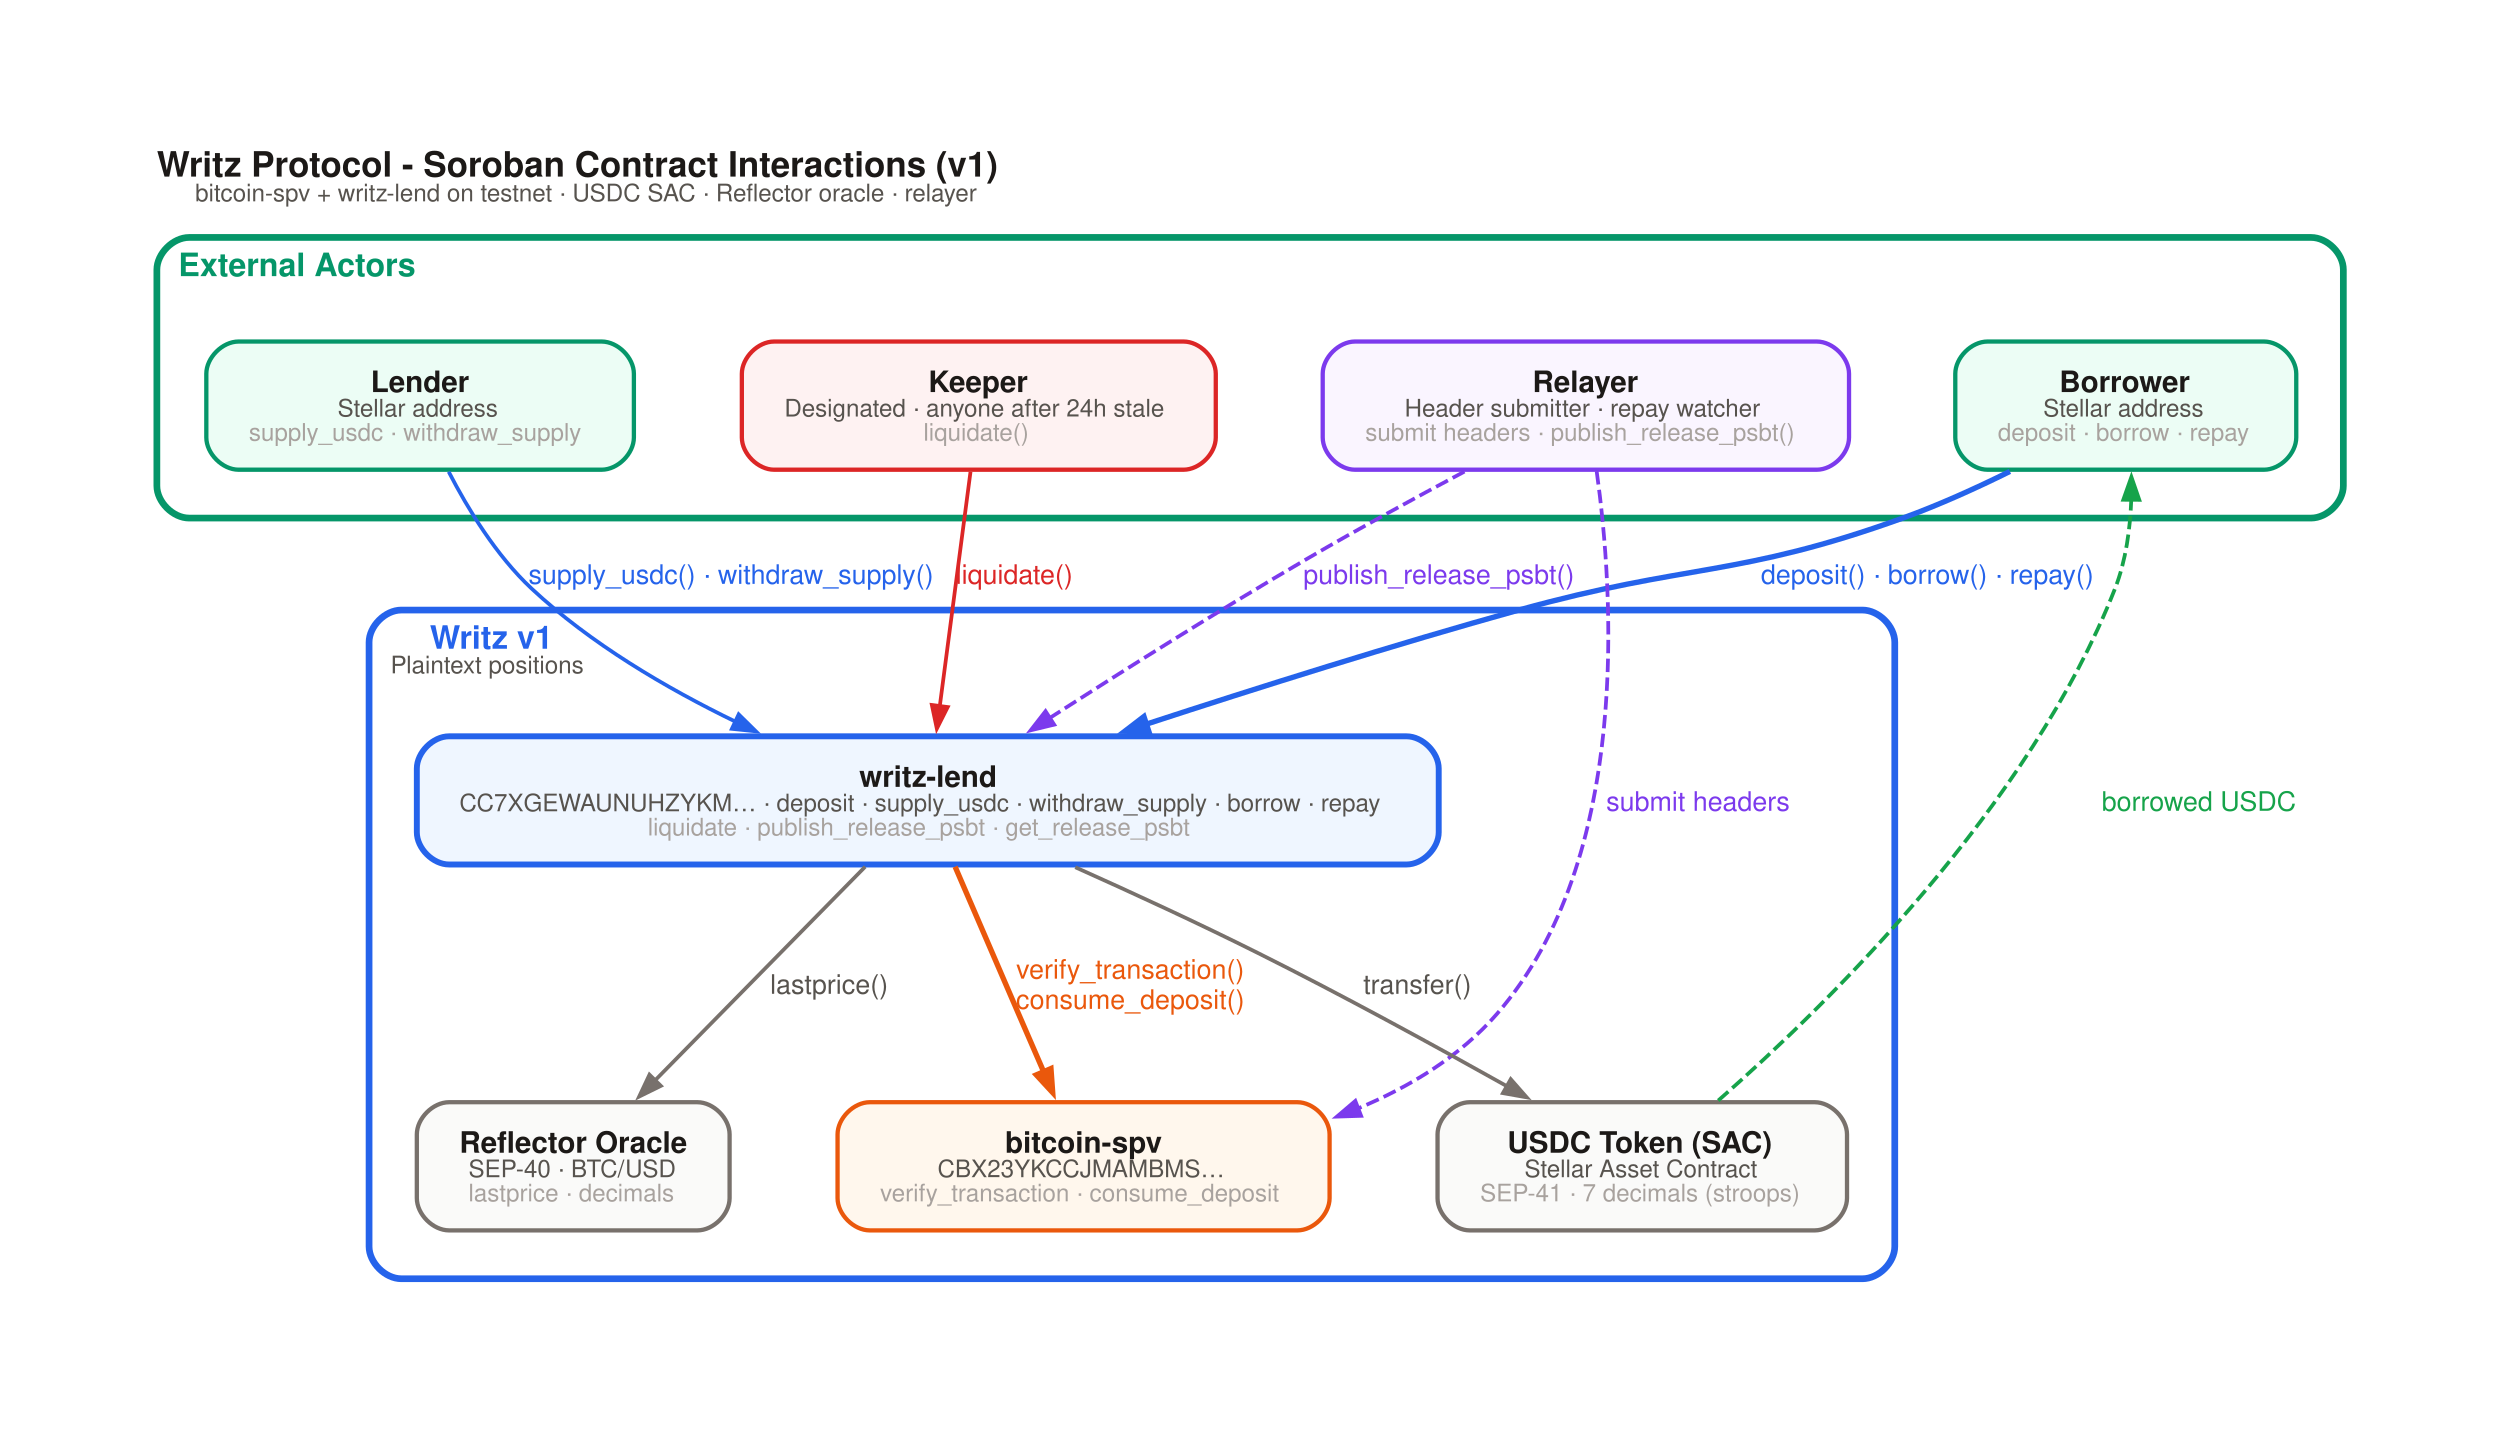
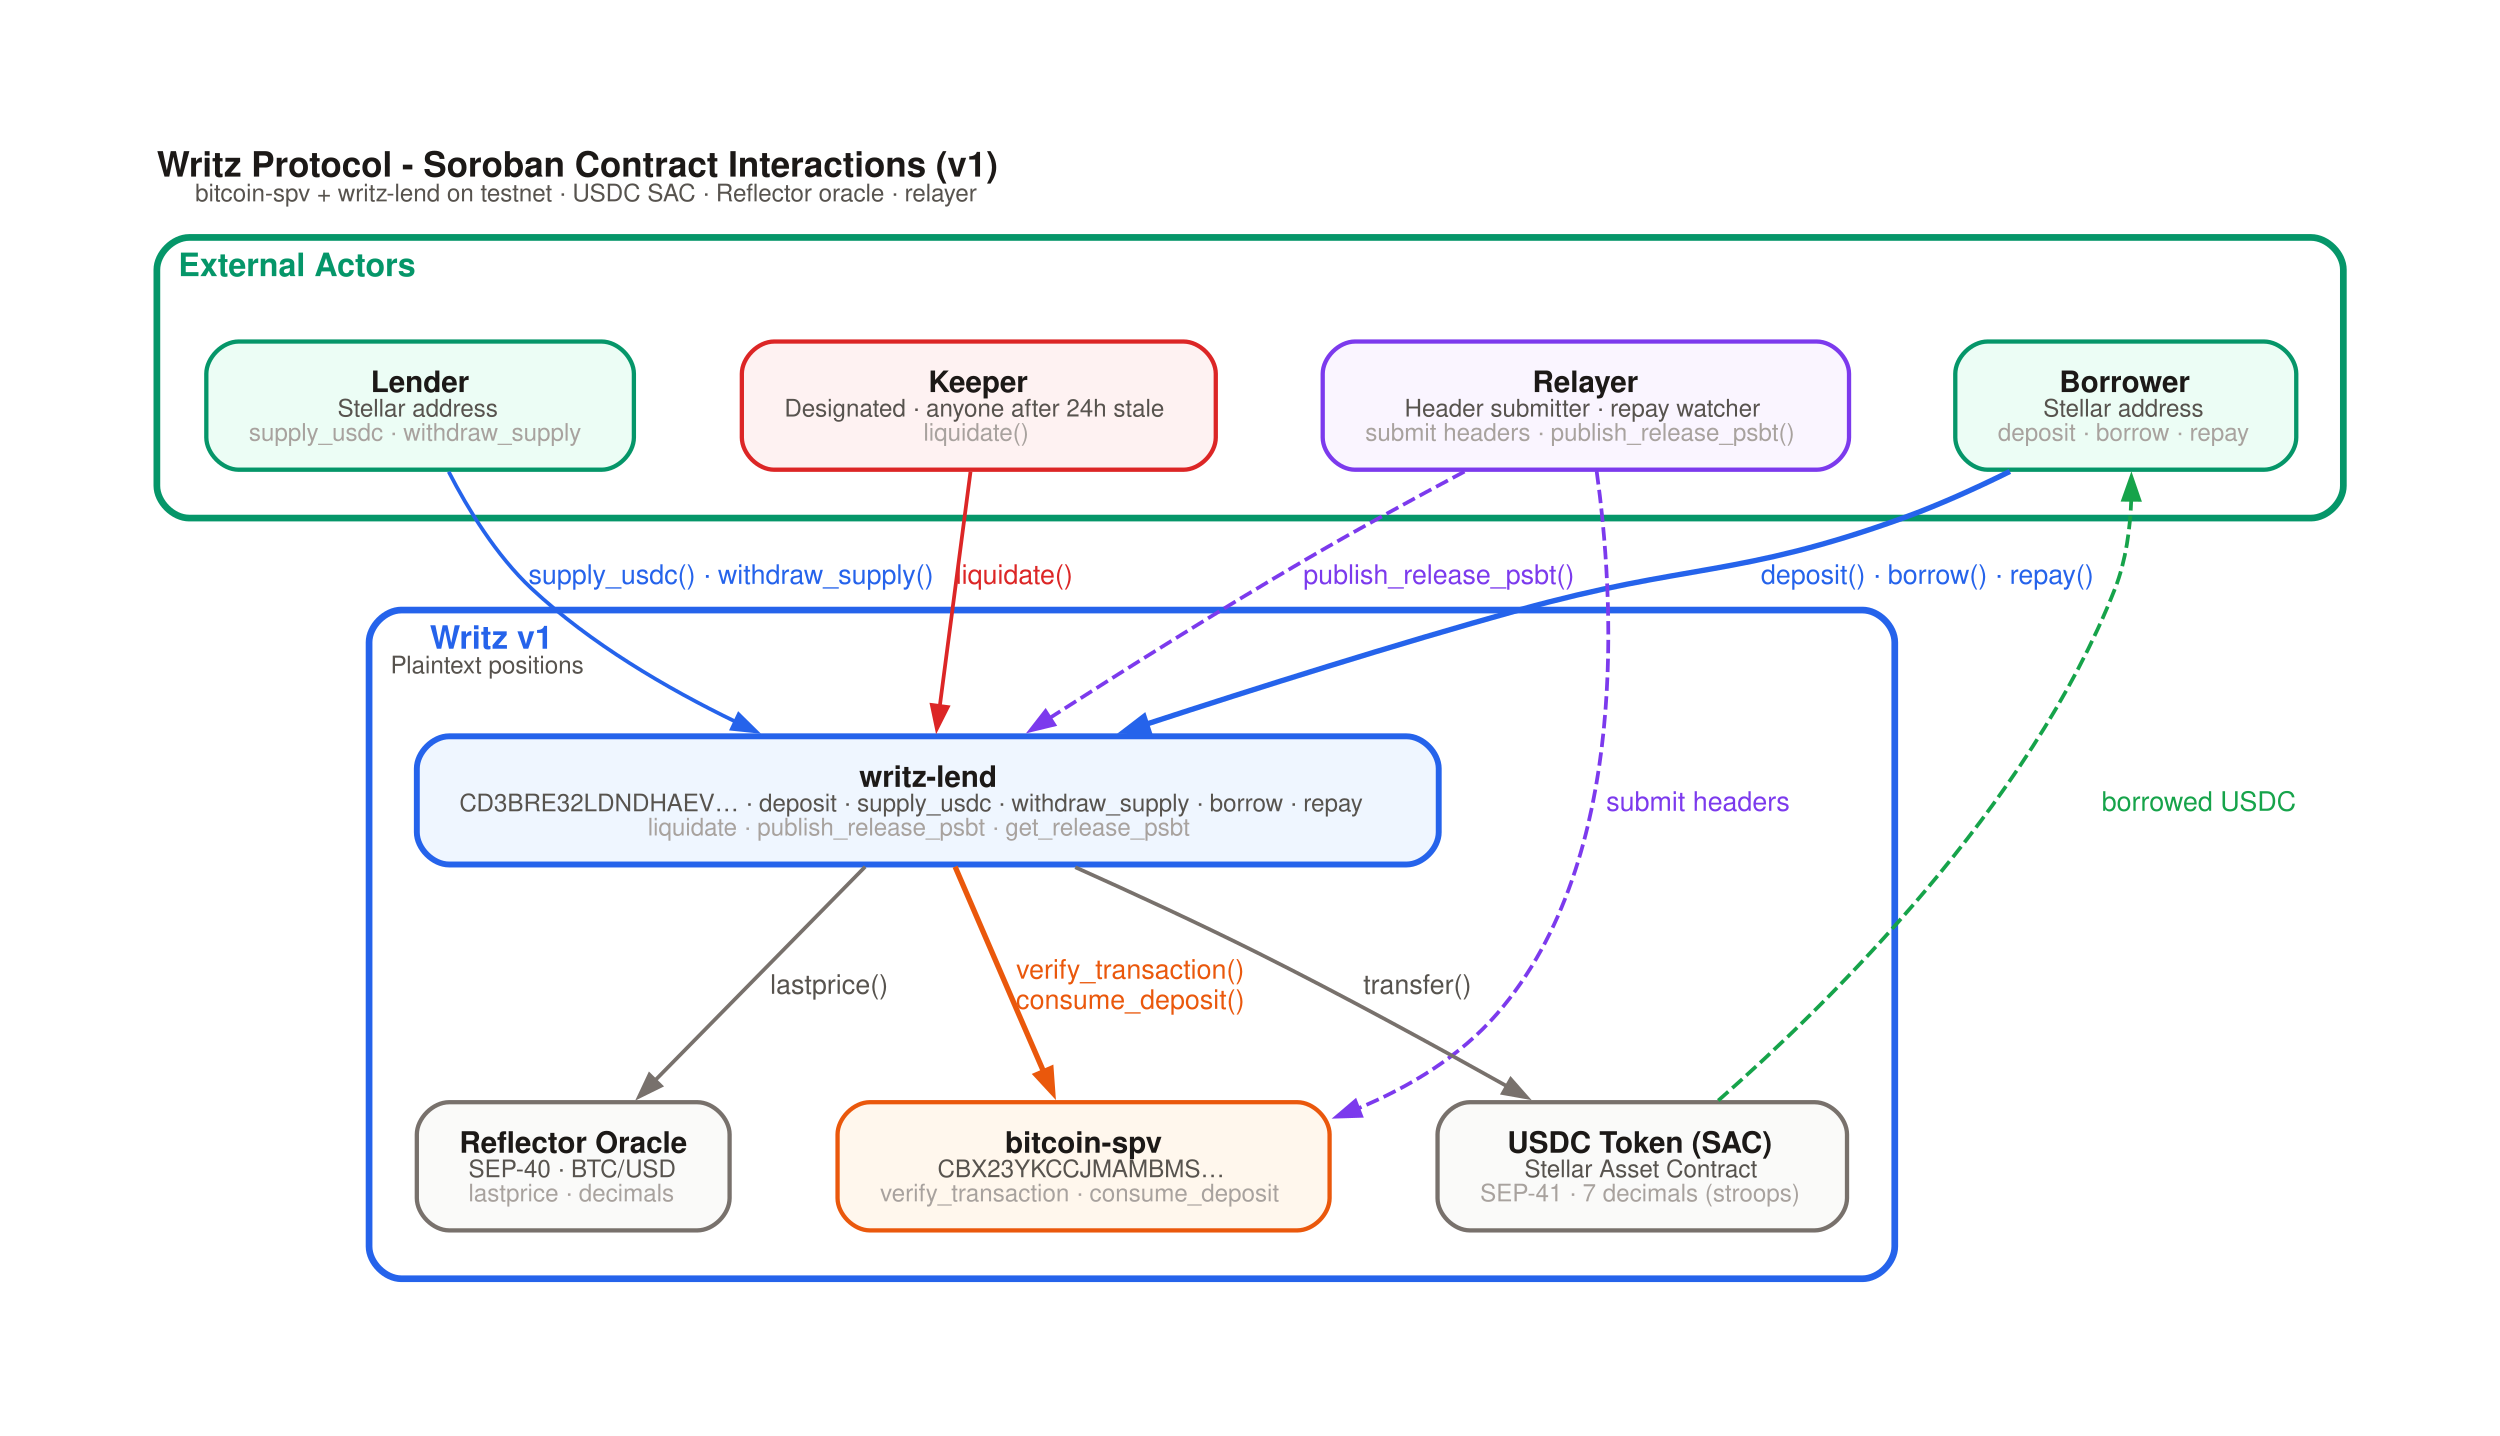
<svg xmlns="http://www.w3.org/2000/svg" width="1939pt" height="1113pt" viewBox="0.00 0.00 1939.00 1113.00">
  <g id="graph0" class="graph" transform="scale(2.08333 2.08333) rotate(0) translate(50.4 484.06)">
    <text xml:space="preserve" text-anchor="start" x="8" y="-418.31" font-family="Helvetica,sans-Serif" font-weight="bold" font-size="13.00" fill="#1c1917">Writz Protocol - Soroban Contract Interactions (v1)</text>
    <text xml:space="preserve" text-anchor="start" x="22.25" y="-409.11" font-family="Helvetica,sans-Serif" font-size="9.00" fill="#57534e">bitcoin-spv + writz-lend on testnet · USDC SAC · Reflector oracle · relayer</text>
    <g id="clust1" class="cluster">
      <path fill="none" stroke="#059669" stroke-width="2.5" d="M20,-291.19C20,-291.19 810,-291.19 810,-291.19 816,-291.19 822,-297.19 822,-303.19 822,-303.19 822,-383.66 822,-383.66 822,-389.66 816,-395.66 810,-395.66 810,-395.66 20,-395.66 20,-395.66 14,-395.66 8,-389.66 8,-383.66 8,-383.66 8,-303.19 8,-303.19 8,-297.19 14,-291.19 20,-291.19" />
      <text xml:space="preserve" text-anchor="start" x="16" y="-381.26" font-family="Helvetica,sans-Serif" font-weight="bold" font-size="12.00" fill="#059669">External Actors</text>
    </g>
    <g id="clust2" class="cluster">
      <path fill="none" stroke="#2563eb" stroke-width="2.5" d="M99,-8C99,-8 643,-8 643,-8 649,-8 655,-14 655,-20 655,-20 655,-244.94 655,-244.94 655,-250.94 649,-256.94 643,-256.94 643,-256.94 99,-256.94 99,-256.94 93,-256.94 87,-250.94 87,-244.94 87,-244.94 87,-20 87,-20 87,-14 93,-8 99,-8" />
      <text xml:space="preserve" text-anchor="start" x="109.62" y="-242.54" font-family="Helvetica,sans-Serif" font-weight="bold" font-size="12.00" fill="#2563eb">Writz v1</text>
      <text xml:space="preserve" text-anchor="start" x="95" y="-233.39" font-family="Helvetica,sans-Serif" font-size="9.00" fill="#57534e">Plaintext positions</text>
    </g>
    <g id="node1" class="node">
      <path fill="#ecfdf5" stroke="#059669" stroke-width="1.6" d="M792.47,-356.91C792.47,-356.91 689.53,-356.91 689.53,-356.91 683.53,-356.91 677.53,-350.91 677.53,-344.91 677.53,-344.91 677.53,-321.19 677.53,-321.19 677.53,-315.19 683.53,-309.19 689.53,-309.19 689.53,-309.19 792.47,-309.19 792.47,-309.19 798.47,-309.19 804.47,-315.19 804.47,-321.19 804.47,-321.19 804.47,-344.91 804.47,-344.91 804.47,-350.91 798.47,-356.91 792.47,-356.91" />
      <text xml:space="preserve" text-anchor="start" x="716.25" y="-338.1" font-family="Helvetica,sans-Serif" font-weight="bold" font-size="11.00" fill="#1c1917">Borrower</text>
      <text xml:space="preserve" text-anchor="start" x="710.25" y="-329" font-family="Helvetica,sans-Serif" font-size="9.00" fill="#57534e">Stellar address</text>
      <text xml:space="preserve" text-anchor="start" x="693.38" y="-320" font-family="Helvetica,sans-Serif" font-size="9.00" fill="#a8a29e">deposit · borrow · repay</text>
    </g>
    <g id="node5" class="node">
      <path fill="#eff6ff" stroke="#2563eb" stroke-width="2.2" d="M473.22,-209.94C473.22,-209.94 116.78,-209.94 116.78,-209.94 110.78,-209.94 104.78,-203.94 104.78,-197.94 104.78,-197.94 104.78,-174.22 104.78,-174.22 104.78,-168.22 110.78,-162.22 116.78,-162.22 116.78,-162.22 473.22,-162.22 473.22,-162.22 479.22,-162.22 485.22,-168.22 485.22,-174.22 485.22,-174.22 485.22,-197.94 485.22,-197.94 485.22,-203.94 479.22,-209.94 473.22,-209.94" />
      <text xml:space="preserve" text-anchor="start" x="269.5" y="-191.13" font-family="Helvetica,sans-Serif" font-weight="bold" font-size="11.00" fill="#1c1917">writz-lend</text>
-       <text xml:space="preserve" text-anchor="start" x="120.62" y="-182.03" font-family="Helvetica,sans-Serif" font-size="9.00" fill="#57534e">CC7XGEWAUNUHZYKM… · deposit · supply_usdc · withdraw_supply · borrow · repay</text>
+       <text xml:space="preserve" text-anchor="start" x="120.62" y="-182.03" font-family="Helvetica,sans-Serif" font-size="9.00" fill="#57534e">CD3BRE32LDNDHAEV… · deposit · supply_usdc · withdraw_supply · borrow · repay</text>
      <text xml:space="preserve" text-anchor="start" x="190.75" y="-173.03" font-family="Helvetica,sans-Serif" font-size="9.00" fill="#a8a29e">liquidate · publish_release_psbt · get_release_psbt</text>
    </g>
    <g id="edge1" class="edge">
      <path fill="none" stroke="#2563eb" stroke-width="2" d="M697.86,-308.55C685.26,-302.31 671.29,-295.99 658,-291.19 596.53,-269.01 577.96,-274.45 515,-256.94 468.75,-244.08 417.61,-227.95 376.28,-214.44" />
      <polygon fill="#2563eb" stroke="#2563eb" stroke-width="2" points="377.33,-211.65 368.33,-211.83 375.48,-217.31 377.33,-211.65" />
      <text xml:space="preserve" text-anchor="middle" x="667.12" y="-266.69" font-family="Helvetica,sans-Serif" font-size="10.00" fill="#2563eb">deposit() · borrow() · repay()</text>
    </g>
    <g id="node2" class="node">
      <path fill="#ecfdf5" stroke="#059669" stroke-width="1.6" d="M173.59,-356.91C173.59,-356.91 38.41,-356.91 38.41,-356.91 32.41,-356.91 26.41,-350.91 26.41,-344.91 26.41,-344.91 26.41,-321.19 26.41,-321.19 26.41,-315.19 32.41,-309.19 38.41,-309.19 38.41,-309.19 173.59,-309.19 173.59,-309.19 179.59,-309.19 185.59,-315.19 185.59,-321.19 185.59,-321.19 185.59,-344.91 185.59,-344.91 185.59,-350.91 179.59,-356.91 173.59,-356.91" />
      <text xml:space="preserve" text-anchor="start" x="87.62" y="-338.1" font-family="Helvetica,sans-Serif" font-weight="bold" font-size="11.00" fill="#1c1917">Lender</text>
      <text xml:space="preserve" text-anchor="start" x="75.25" y="-329" font-family="Helvetica,sans-Serif" font-size="9.00" fill="#57534e">Stellar address</text>
      <text xml:space="preserve" text-anchor="start" x="42.25" y="-320" font-family="Helvetica,sans-Serif" font-size="9.00" fill="#a8a29e">supply_usdc · withdraw_supply</text>
    </g>
    <g id="edge2" class="edge">
      <path fill="none" stroke="#2563eb" stroke-width="1.4" d="M116.64,-308.44C123.83,-294.48 134.39,-277.19 147.5,-264.94 169.36,-244.52 197.6,-227.9 223.51,-215.34" />
      <polygon fill="#2563eb" stroke="#2563eb" stroke-width="1.4" points="224.6,-218.12 231.02,-211.8 222.06,-212.73 224.6,-218.12" />
      <text xml:space="preserve" text-anchor="middle" x="221.75" y="-266.69" font-family="Helvetica,sans-Serif" font-size="10.00" fill="#2563eb">supply_usdc() · withdraw_supply()</text>
    </g>
    <g id="node3" class="node">
      <path fill="#fef2f2" stroke="#dc2626" stroke-width="1.6" d="M390.22,-356.91C390.22,-356.91 237.78,-356.91 237.78,-356.91 231.78,-356.91 225.78,-350.91 225.78,-344.91 225.78,-344.91 225.78,-321.19 225.78,-321.19 225.78,-315.19 231.78,-309.19 237.78,-309.19 237.78,-309.19 390.22,-309.19 390.22,-309.19 396.22,-309.19 402.22,-315.19 402.22,-321.19 402.22,-321.19 402.22,-344.91 402.22,-344.91 402.22,-350.91 396.22,-356.91 390.22,-356.91" />
      <text xml:space="preserve" text-anchor="start" x="295.25" y="-338.1" font-family="Helvetica,sans-Serif" font-weight="bold" font-size="11.00" fill="#1c1917">Keeper</text>
      <text xml:space="preserve" text-anchor="start" x="241.62" y="-329" font-family="Helvetica,sans-Serif" font-size="9.00" fill="#57534e">Designated · anyone after 24h stale</text>
      <text xml:space="preserve" text-anchor="start" x="293.38" y="-320" font-family="Helvetica,sans-Serif" font-size="9.00" fill="#a8a29e">liquidate()</text>
    </g>
    <g id="edge3" class="edge">
      <path fill="none" stroke="#dc2626" stroke-width="1.4" d="M310.91,-308.44C307.8,-284.74 302.99,-248.01 299.47,-221.16" />
      <polygon fill="#dc2626" stroke="#dc2626" stroke-width="1.4" points="302.42,-220.83 298.37,-212.79 296.52,-221.6 302.42,-220.83" />
      <text xml:space="preserve" text-anchor="middle" x="327.2" y="-266.69" font-family="Helvetica,sans-Serif" font-size="10.00" fill="#dc2626">liquidate()</text>
    </g>
    <g id="node4" class="node">
      <path fill="#faf5ff" stroke="#7c3aed" stroke-width="1.6" d="M625.97,-356.91C625.97,-356.91 454.03,-356.91 454.03,-356.91 448.03,-356.91 442.03,-350.91 442.03,-344.91 442.03,-344.91 442.03,-321.19 442.03,-321.19 442.03,-315.19 448.03,-309.19 454.03,-309.19 454.03,-309.19 625.97,-309.19 625.97,-309.19 631.97,-309.19 637.97,-315.19 637.97,-321.19 637.97,-321.19 637.97,-344.91 637.97,-344.91 637.97,-350.91 631.97,-356.91 625.97,-356.91" />
      <text xml:space="preserve" text-anchor="start" x="520.12" y="-338.1" font-family="Helvetica,sans-Serif" font-weight="bold" font-size="11.00" fill="#1c1917">Relayer</text>
      <text xml:space="preserve" text-anchor="start" x="472.5" y="-329" font-family="Helvetica,sans-Serif" font-size="9.00" fill="#57534e">Header submitter · repay watcher</text>
      <text xml:space="preserve" text-anchor="start" x="457.88" y="-320" font-family="Helvetica,sans-Serif" font-size="9.00" fill="#a8a29e">submit headers · publish_release_psbt()</text>
    </g>
    <g id="edge4" class="edge">
      <path fill="none" stroke="#7c3aed" stroke-width="1.4" stroke-dasharray="5,2" d="M494.8,-308.5C476.54,-298.77 455.37,-287.21 436.5,-276.19 403.81,-257.1 367.71,-234.34 340.16,-216.6" />
      <polygon fill="#7c3aed" stroke="#7c3aed" stroke-width="1.4" points="342.06,-214.29 333.31,-212.18 338.84,-219.29 342.06,-214.29" />
      <text xml:space="preserve" text-anchor="middle" x="485.25" y="-266.69" font-family="Helvetica,sans-Serif" font-size="10.00" fill="#7c3aed">publish_release_psbt()</text>
    </g>
    <g id="node6" class="node">
      <path fill="#fff7ed" stroke="#ea580c" stroke-width="1.6" d="M432.59,-73.72C432.59,-73.72 273.41,-73.72 273.41,-73.72 267.41,-73.72 261.41,-67.72 261.41,-61.72 261.41,-61.72 261.41,-38 261.41,-38 261.41,-32 267.41,-26 273.41,-26 273.41,-26 432.59,-26 432.59,-26 438.59,-26 444.59,-32 444.59,-38 444.59,-38 444.59,-61.72 444.59,-61.72 444.59,-67.72 438.59,-73.72 432.59,-73.72" />
      <text xml:space="preserve" text-anchor="start" x="323.75" y="-54.91" font-family="Helvetica,sans-Serif" font-weight="bold" font-size="11.00" fill="#1c1917">bitcoin-spv</text>
      <text xml:space="preserve" text-anchor="start" x="298.62" y="-45.81" font-family="Helvetica,sans-Serif" font-size="9.00" fill="#57534e">CBX23YKCCJMAMBMS…</text>
      <text xml:space="preserve" text-anchor="start" x="277.25" y="-36.81" font-family="Helvetica,sans-Serif" font-size="9.00" fill="#a8a29e">verify_transaction · consume_deposit</text>
    </g>
    <g id="edge5" class="edge">
      <path fill="none" stroke="#7c3aed" stroke-width="1.4" stroke-dasharray="5,2" d="M544.02,-308.65C550.32,-263.68 557.11,-164.53 507,-106.72 493.23,-90.84 474.58,-79.47 455.01,-71.33" />
      <polygon fill="#7c3aed" stroke="#7c3aed" stroke-width="1.4" points="456.32,-68.65 447.32,-68.36 454.17,-74.2 456.32,-68.65" />
      <text xml:space="preserve" text-anchor="middle" x="581.74" y="-182.2" font-family="Helvetica,sans-Serif" font-size="10.00" fill="#7c3aed">submit headers</text>
    </g>
    <g id="edge6" class="edge">
      <path fill="none" stroke="#ea580c" stroke-width="2" d="M305.17,-161.41C311.86,-145.86 320.81,-125.07 328.75,-106.72 331.79,-99.7 335.05,-92.18 338.16,-85.01" />
      <polygon fill="#ea580c" stroke="#ea580c" stroke-width="2" points="340.86,-86.26 341.51,-77.28 335.4,-83.89 340.86,-86.26" />
      <text xml:space="preserve" text-anchor="middle" x="370.38" y="-119.72" font-family="Helvetica,sans-Serif" font-size="10.00" fill="#ea580c">verify_transaction()</text>
      <text xml:space="preserve" text-anchor="middle" x="370.38" y="-108.47" font-family="Helvetica,sans-Serif" font-size="10.00" fill="#ea580c">consume_deposit()</text>
    </g>
    <g id="node7" class="node">
      <path fill="#fafaf9" stroke="#78716c" stroke-width="1.6" d="M625.22,-73.72C625.22,-73.72 496.78,-73.72 496.78,-73.72 490.78,-73.72 484.78,-67.72 484.78,-61.72 484.78,-61.72 484.78,-38 484.78,-38 484.78,-32 490.78,-26 496.78,-26 496.78,-26 625.22,-26 625.22,-26 631.22,-26 637.22,-32 637.22,-38 637.22,-38 637.22,-61.72 637.22,-61.72 637.22,-67.72 631.22,-73.72 625.22,-73.72" />
      <text xml:space="preserve" text-anchor="start" x="510.75" y="-54.91" font-family="Helvetica,sans-Serif" font-weight="bold" font-size="11.00" fill="#1c1917">USDC Token (SAC)</text>
      <text xml:space="preserve" text-anchor="start" x="517.12" y="-45.81" font-family="Helvetica,sans-Serif" font-size="9.00" fill="#57534e">Stellar Asset Contract</text>
      <text xml:space="preserve" text-anchor="start" x="500.62" y="-36.81" font-family="Helvetica,sans-Serif" font-size="9.00" fill="#a8a29e">SEP-41 · 7 decimals (stroops)</text>
    </g>
    <g id="edge8" class="edge">
      <path fill="none" stroke="#78716c" stroke-width="1.4" d="M349.91,-161.2C371.33,-151.61 395.98,-140.24 418,-129.22 449.28,-113.58 483.67,-94.78 510.88,-79.52" />
      <polygon fill="#78716c" stroke="#78716c" stroke-width="1.4" points="512.03,-82.29 517.98,-75.53 509.11,-77.11 512.03,-82.29" />
      <text xml:space="preserve" text-anchor="middle" x="477.26" y="-114.09" font-family="Helvetica,sans-Serif" font-size="10.00" fill="#57534e">transfer()</text>
    </g>
    <g id="node8" class="node">
      <path fill="#fafaf9" stroke="#78716c" stroke-width="1.6" d="M209.22,-73.72C209.22,-73.72 116.78,-73.72 116.78,-73.72 110.78,-73.72 104.78,-67.72 104.78,-61.72 104.78,-61.72 104.78,-38 104.78,-38 104.78,-32 110.78,-26 116.78,-26 116.78,-26 209.22,-26 209.22,-26 215.22,-26 221.22,-32 221.22,-38 221.22,-38 221.22,-61.72 221.22,-61.72 221.22,-67.72 215.22,-73.72 209.22,-73.72" />
      <text xml:space="preserve" text-anchor="start" x="120.62" y="-54.91" font-family="Helvetica,sans-Serif" font-weight="bold" font-size="11.00" fill="#1c1917">Reflector Oracle</text>
      <text xml:space="preserve" text-anchor="start" x="124" y="-45.81" font-family="Helvetica,sans-Serif" font-size="9.00" fill="#57534e">SEP-40 · BTC/USD</text>
      <text xml:space="preserve" text-anchor="start" x="124" y="-36.81" font-family="Helvetica,sans-Serif" font-size="9.00" fill="#a8a29e">lastprice · decimals</text>
    </g>
    <g id="edge7" class="edge">
      <path fill="none" stroke="#78716c" stroke-width="1.4" d="M271.7,-161.39C249.93,-139.26 217.3,-106.07 193.47,-81.84" />
      <polygon fill="#78716c" stroke="#78716c" stroke-width="1.4" points="195.63,-79.8 187.55,-75.82 191.39,-83.97 195.63,-79.8" />
      <text xml:space="preserve" text-anchor="middle" x="258.28" y="-114.09" font-family="Helvetica,sans-Serif" font-size="10.00" fill="#57534e">lastprice()</text>
    </g>
    <g id="edge9" class="edge">
      <path fill="none" stroke="#16a34a" stroke-width="1.4" stroke-dasharray="5,2" d="M589.28,-74.34C630.39,-110.42 705.2,-183.87 737,-264.94 741.06,-275.29 742.65,-287.23 743.05,-298.14" />
      <polygon fill="#16a34a" stroke="#16a34a" stroke-width="1.4" points="740.08,-298.01 743.09,-306.49 746.03,-297.98 740.08,-298.01" />
      <text xml:space="preserve" text-anchor="middle" x="768.22" y="-182.2" font-family="Helvetica,sans-Serif" font-size="10.00" fill="#16a34a">borrowed USDC</text>
    </g>
  </g>
</svg>
